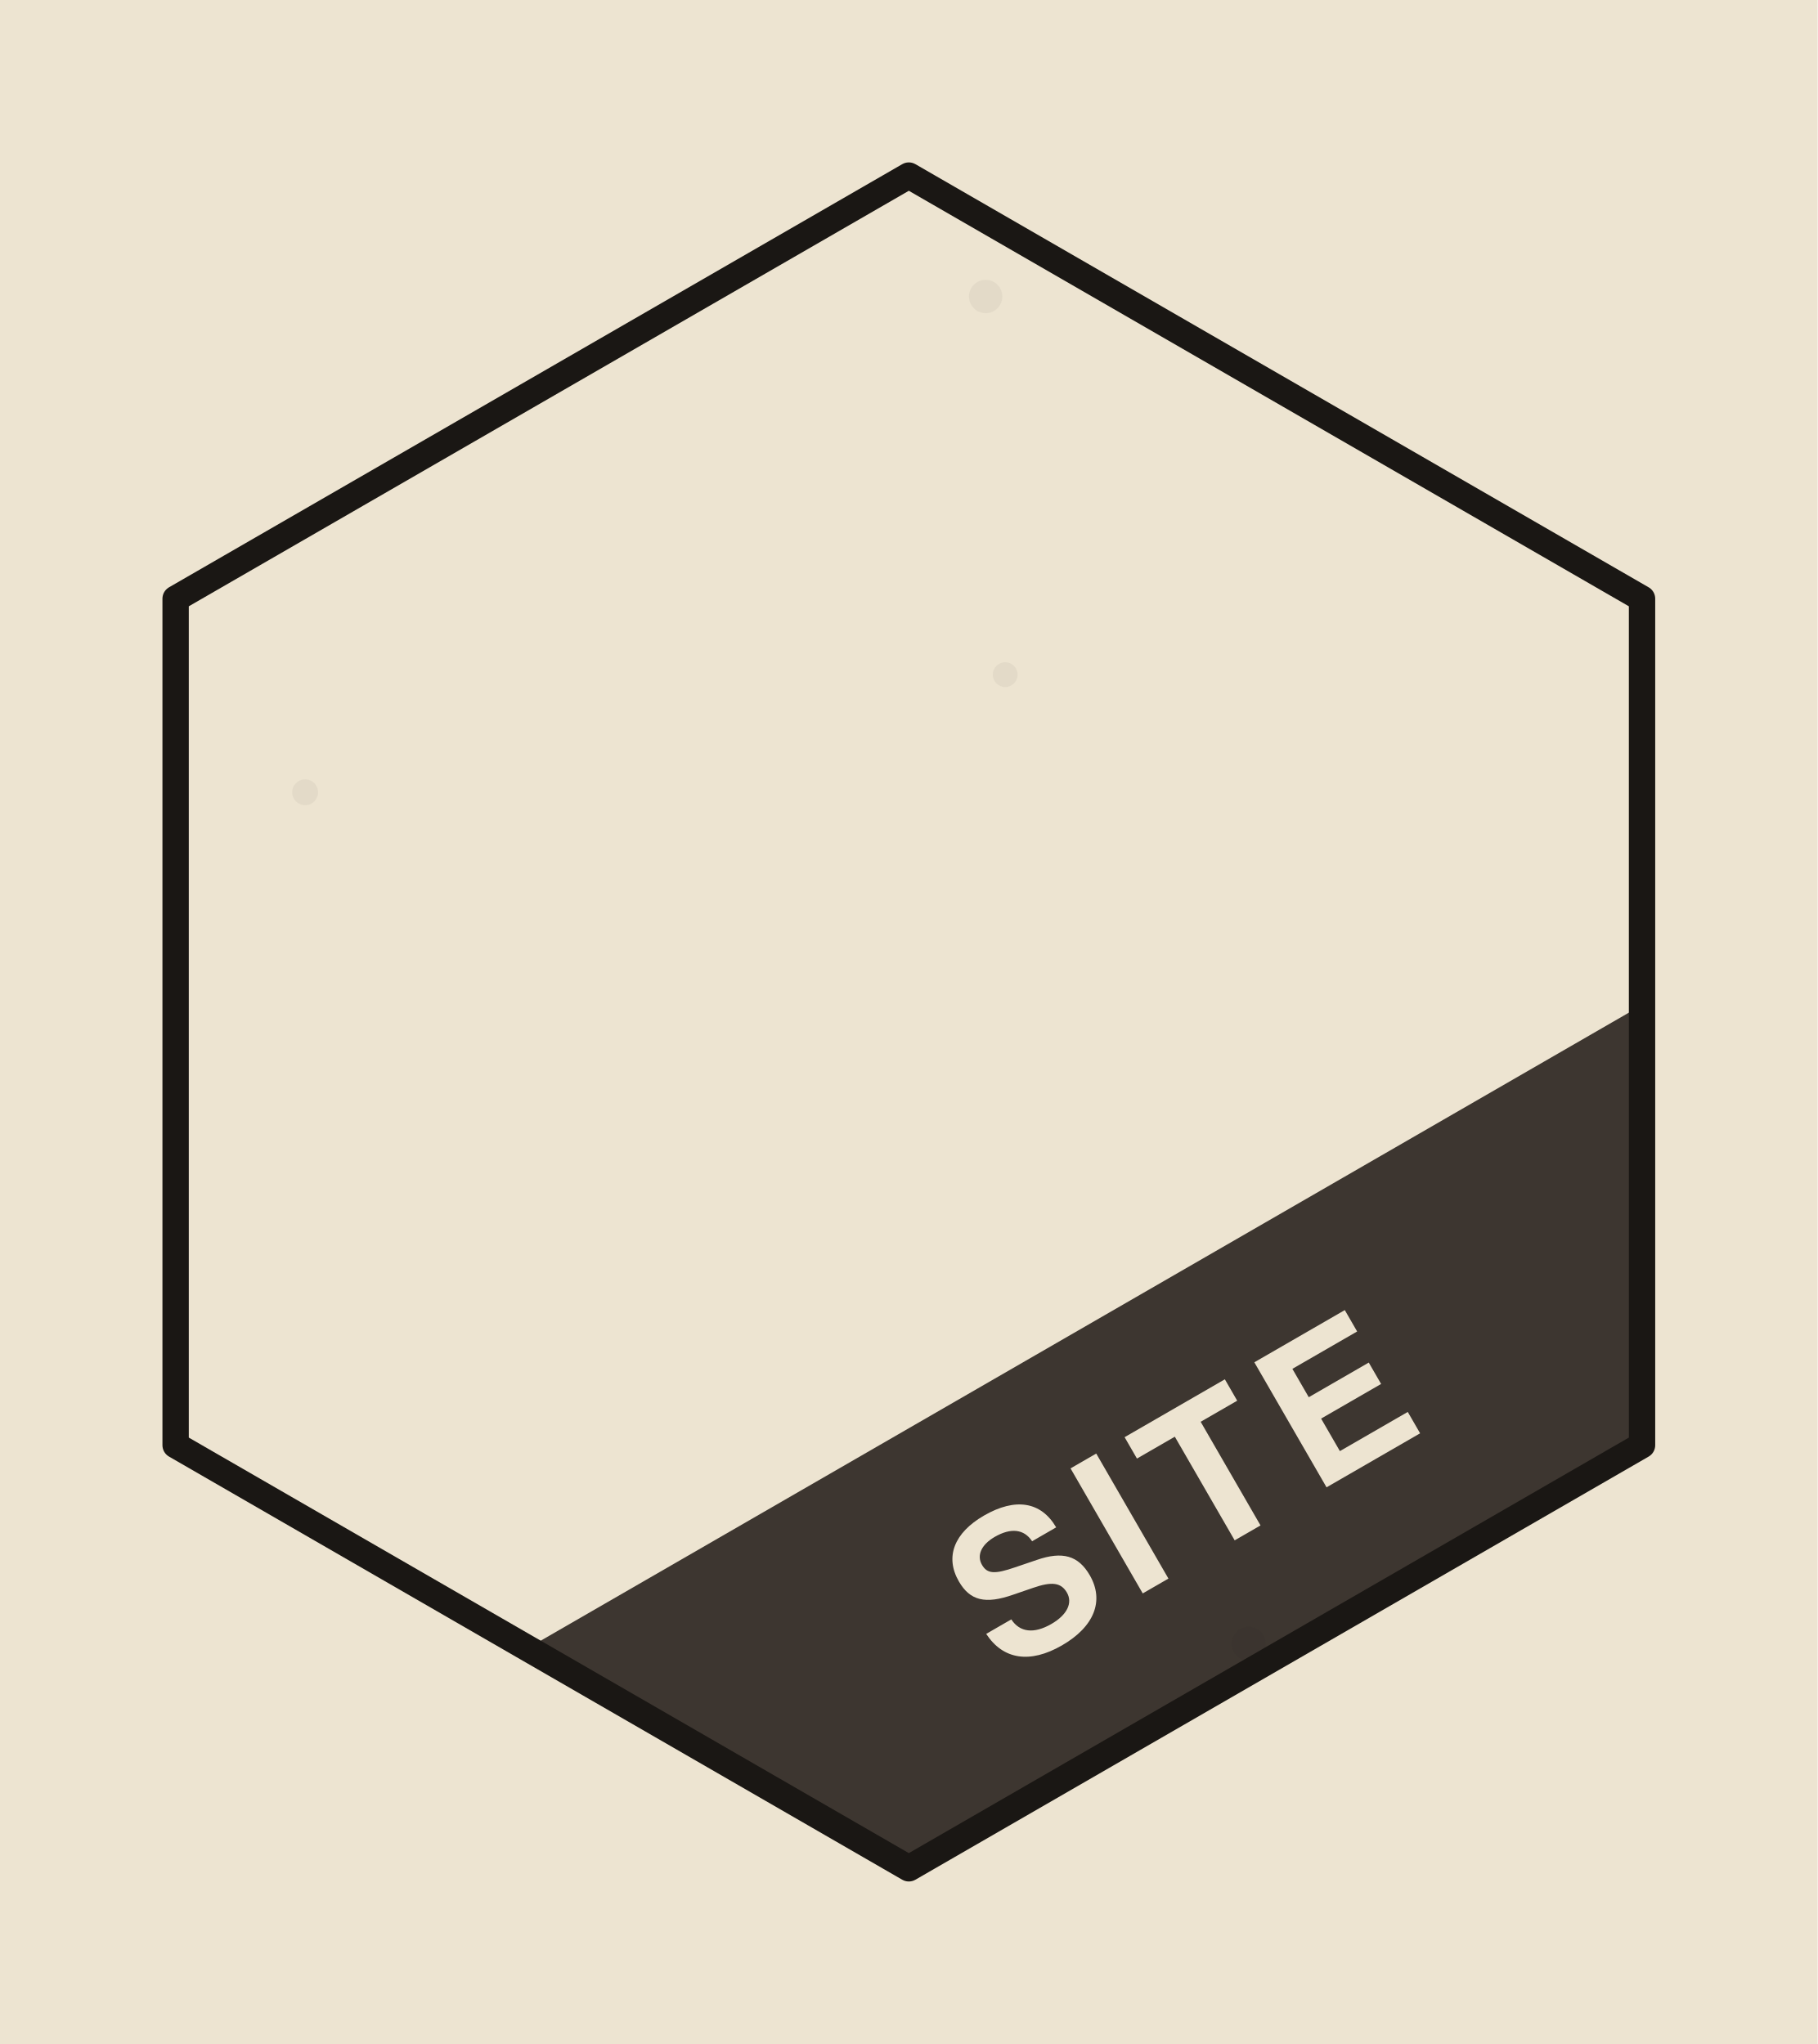
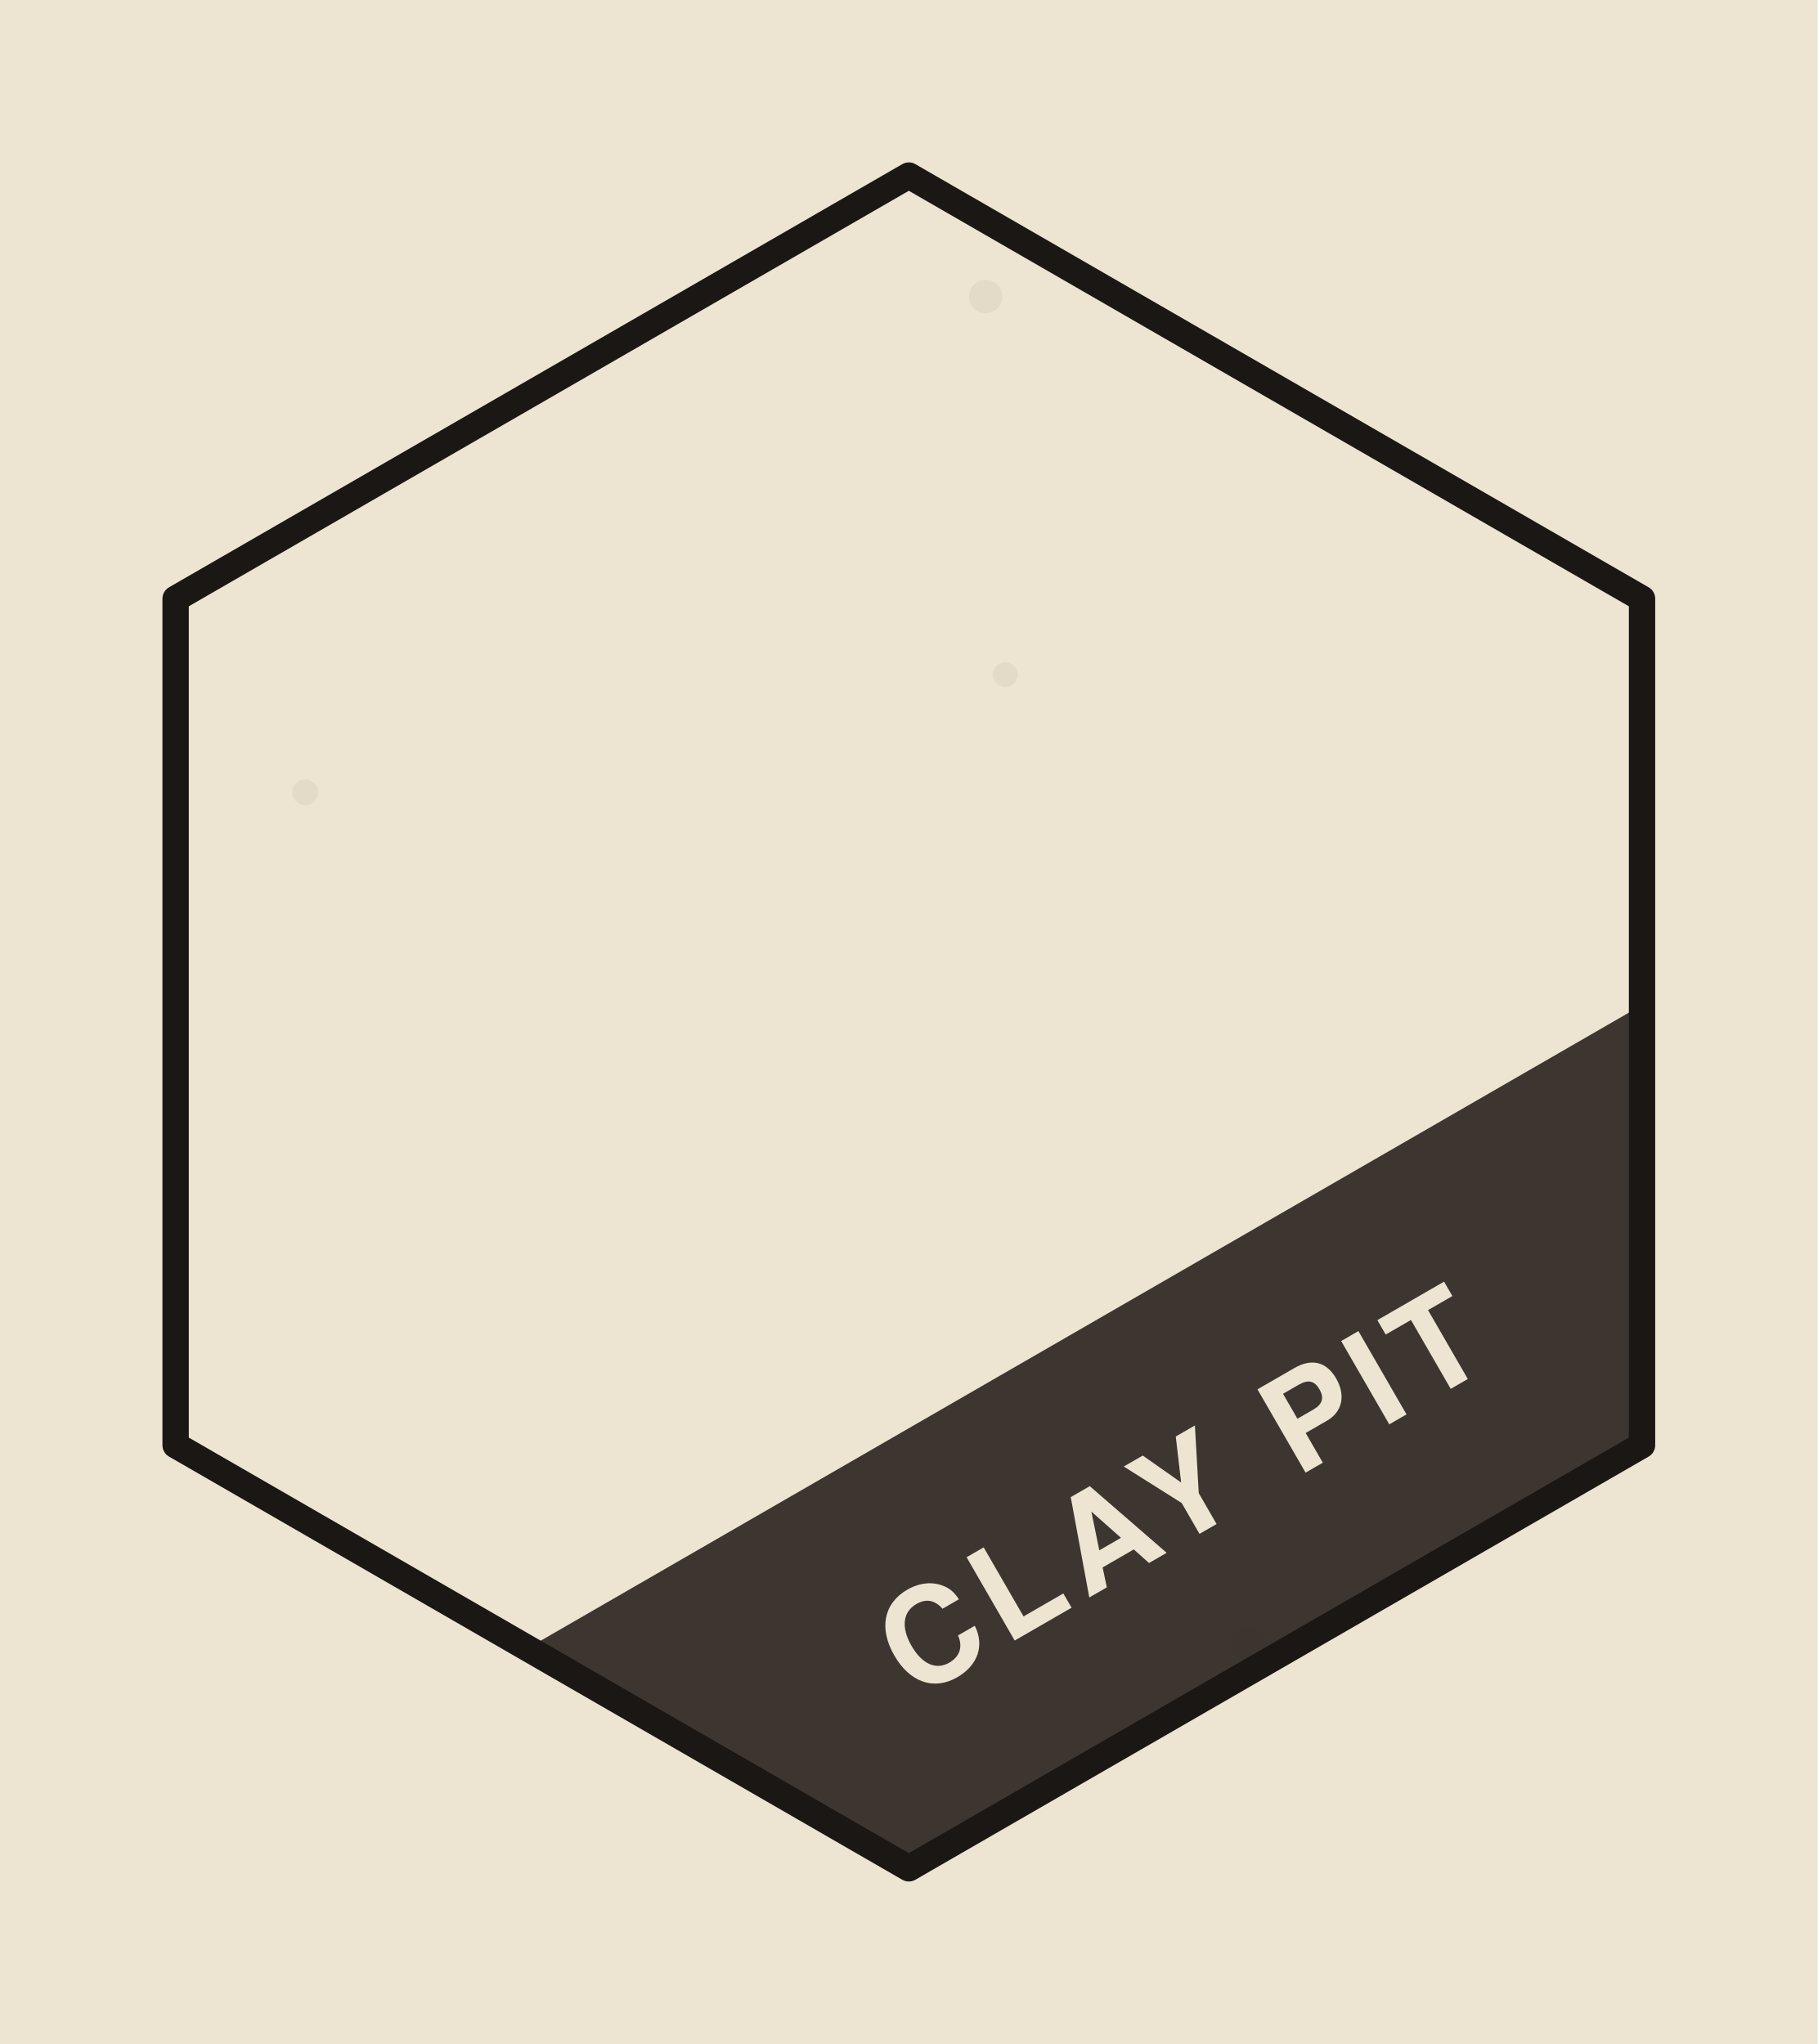
<svg xmlns="http://www.w3.org/2000/svg" viewBox="0 0 165.6 186.27" width="165.6" height="186.27" font-family="Georgia, 'Iowan Old Style', 'Times New Roman', serif">
  <defs>
    <clipPath id="cut-tile-clay-pit-site">
      <path d="M 0,-77.13 L 66.8,-38.57 L 66.8,38.57 L 0,77.13 L -66.8,38.57 L -66.8,-38.57 Z" transform="translate(82.8 93.13)" />
    </clipPath>
  </defs>
  <g id="wash">
    <rect x="0" y="0" width="165.6" height="186.27" fill="#EDE4D1" />
    <g clip-path="url(#cut-tile-clay-pit-site)">
    
  </g>
  </g>
  <g id="ink" fill="#1A1714">
    <g clip-path="url(#cut-tile-clay-pit-site)">
      <path d="M 82.8,170.27 L 149.6,131.7 L 149.6,91.59 L 48.06,150.21 Z" fill="#3D3630" />
      <g transform="rotate(-30 107.52 135.94)">
-         <text x="107.52" y="142.26" font-size="18.04" text-anchor="middle" font-family="Helvetica, Arial, sans-serif" font-weight="bold" letter-spacing="1.6" fill="#EDE4D1">SITE</text>
+         <text x="107.52" y="140.15" font-size="12.01" text-anchor="middle" font-family="Helvetica, Arial, sans-serif" font-weight="bold" letter-spacing="1.07" fill="#EDE4D1">CLAY PIT</text>
      </g>
    </g>
    <path d="M 0,-77.13 L 66.8,-38.57 L 66.8,38.57 L 0,77.13 L -66.8,38.57 L -66.8,-38.57 Z" transform="translate(82.8 93.13)" fill="none" stroke="#1A1714" stroke-width="2.4" stroke-linejoin="round" />
  </g>
  <g id="grime" clip-path="url(#cut-tile-clay-pit-site)">
    <g fill="#1A1714" opacity="0.05">
      <circle cx="65.33" cy="160.9" r="1.82" />
      <circle cx="27.8" cy="72.2" r="1.18" />
      <circle cx="91.58" cy="61.48" r="1.13" />
      <circle cx="89.8" cy="27.02" r="1.52" />
      <circle cx="113.76" cy="149.8" r="1.56" />
    </g>
  </g>
</svg>
